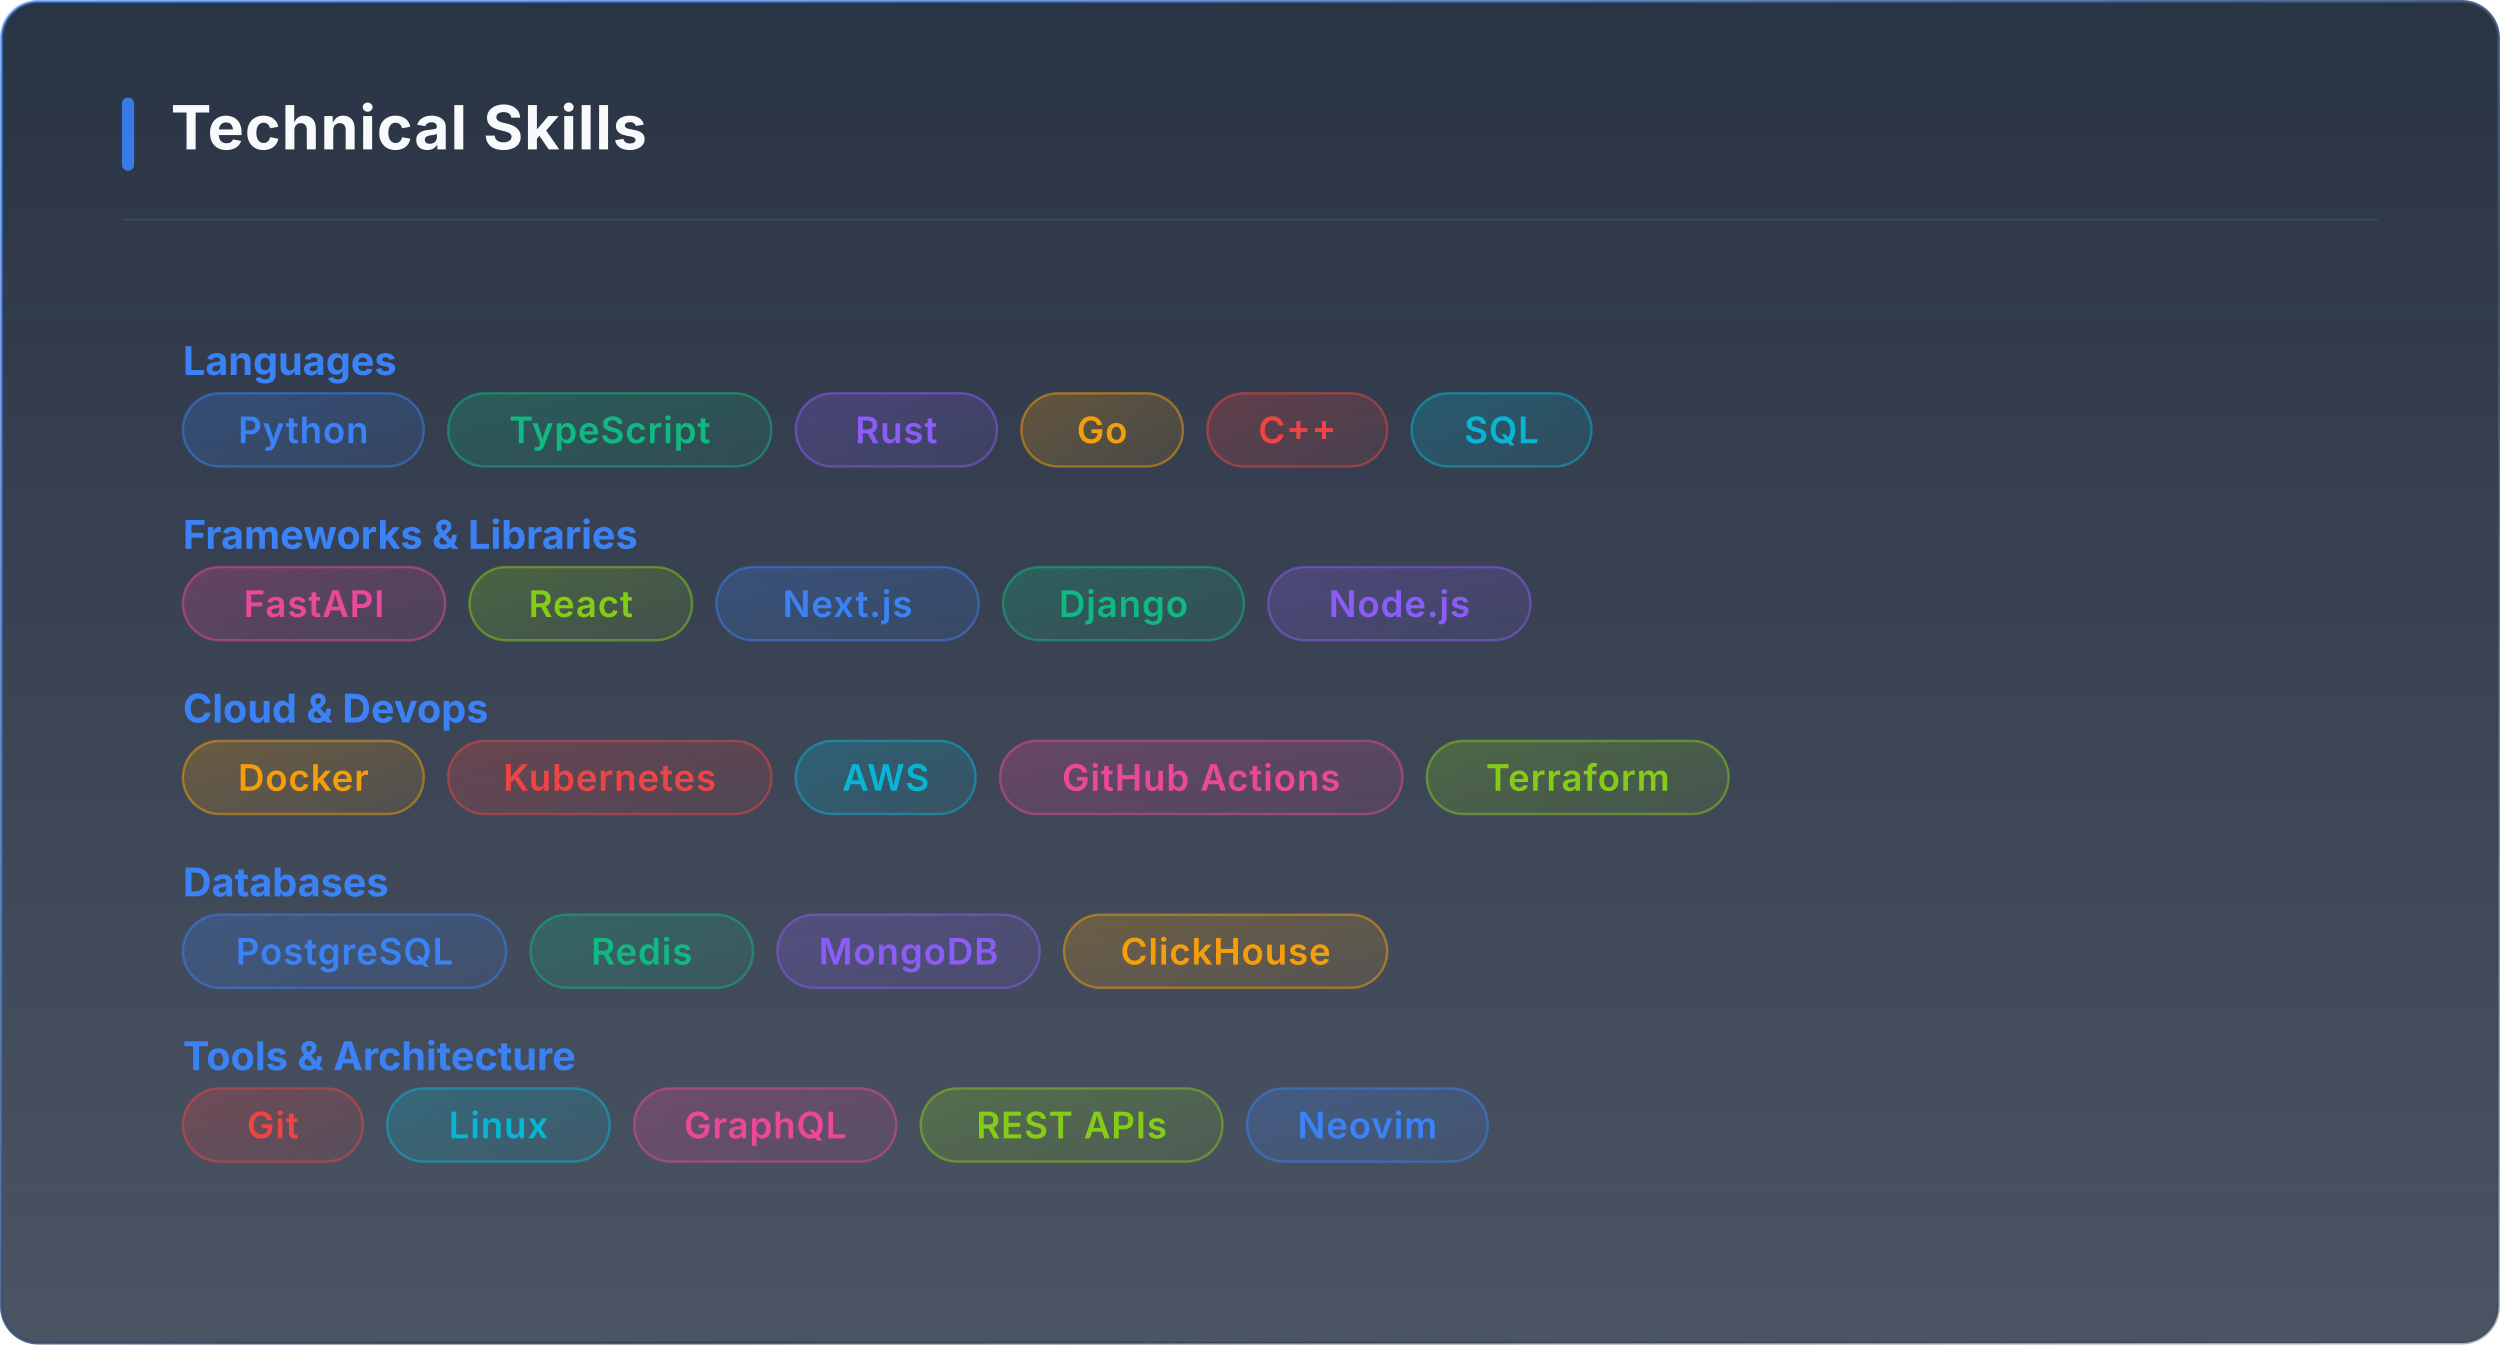
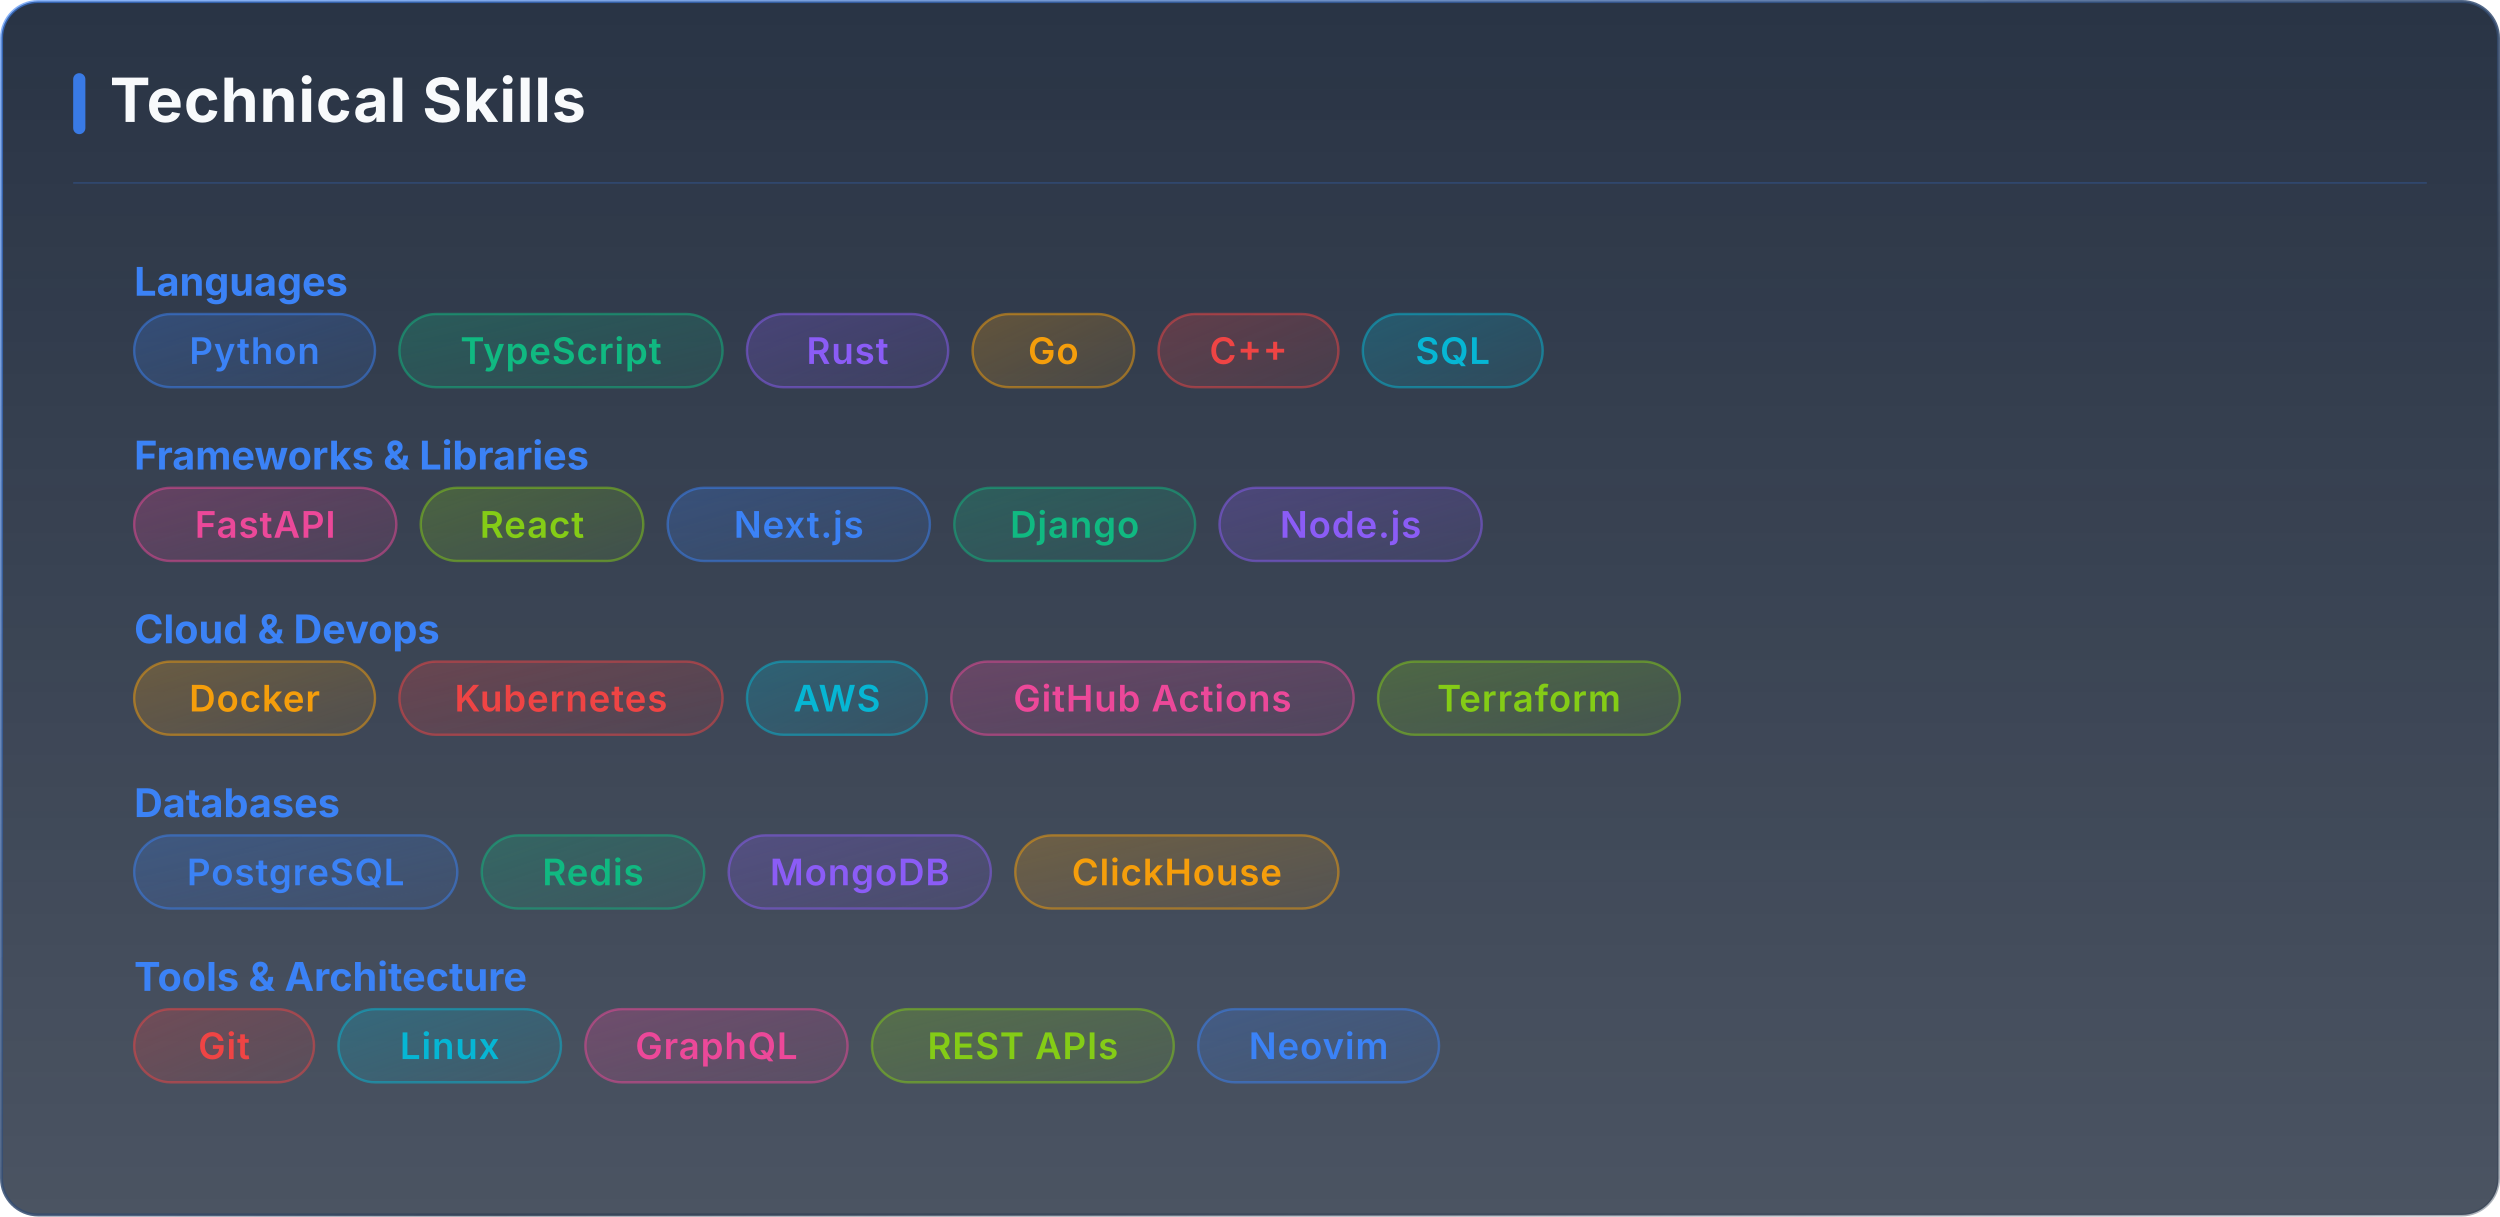
- <svg xmlns="http://www.w3.org/2000/svg" width="820" height="441" viewBox="0 0 820 441" role="img">
+ <svg xmlns="http://www.w3.org/2000/svg" width="820" height="399" viewBox="0 0 820 399" role="img">
  <defs>
    <linearGradient id="pf-progress-grad" x1="0%" y1="0%" x2="100%" y2="0%">
      <stop offset="0%" stop-color="#3B82F6" stop-opacity="0.75" />
      <stop offset="70%" stop-color="#3B82F6" />
      <stop offset="100%" stop-color="#EC4899" stop-opacity="0.9" />
    </linearGradient>
    <linearGradient id="pf-card-border" x1="0%" y1="0%" x2="100%" y2="100%">
      <stop offset="0%" stop-color="#3B82F6" stop-opacity="0.6" />
      <stop offset="60%" stop-color="#334155" stop-opacity="0.9" />
      <stop offset="100%" stop-color="#334155" stop-opacity="0.4" />
    </linearGradient>
    <linearGradient id="pf-card-bg" x1="0%" y1="0%" x2="0%" y2="100%">
      <stop offset="0%" stop-color="#1E293B" stop-opacity="0.95" />
      <stop offset="100%" stop-color="#1E293B" stop-opacity="0.8" />
    </linearGradient>
    <linearGradient id="pf-card-gradient" x1="0%" y1="0%" x2="100%" y2="0%">
      <stop offset="0%" stop-color="#3b0918" />
      <stop offset="50%" stop-color="#1e1333" />
      <stop offset="100%" stop-color="#091629" />
    </linearGradient>
    <linearGradient id="pf-track-bg" x1="0%" y1="0%" x2="100%" y2="0%">
      <stop offset="0%" stop-color="#94A3B8" stop-opacity="0.15" />
      <stop offset="100%" stop-color="#94A3B8" stop-opacity="0.08" />
    </linearGradient>
    <linearGradient id="pf-badge-0" x1="0%" y1="0%" x2="100%" y2="100%">
      <stop offset="0%" stop-color="#3B82F6" stop-opacity="0.25" />
      <stop offset="100%" stop-color="#3B82F6" stop-opacity="0.1" />
    </linearGradient>
    <linearGradient id="pf-badge-1" x1="0%" y1="0%" x2="100%" y2="100%">
      <stop offset="0%" stop-color="#10B981" stop-opacity="0.25" />
      <stop offset="100%" stop-color="#10B981" stop-opacity="0.1" />
    </linearGradient>
    <linearGradient id="pf-badge-2" x1="0%" y1="0%" x2="100%" y2="100%">
      <stop offset="0%" stop-color="#8B5CF6" stop-opacity="0.25" />
      <stop offset="100%" stop-color="#8B5CF6" stop-opacity="0.1" />
    </linearGradient>
    <linearGradient id="pf-badge-3" x1="0%" y1="0%" x2="100%" y2="100%">
      <stop offset="0%" stop-color="#F59E0B" stop-opacity="0.25" />
      <stop offset="100%" stop-color="#F59E0B" stop-opacity="0.1" />
    </linearGradient>
    <linearGradient id="pf-badge-4" x1="0%" y1="0%" x2="100%" y2="100%">
      <stop offset="0%" stop-color="#EF4444" stop-opacity="0.25" />
      <stop offset="100%" stop-color="#EF4444" stop-opacity="0.1" />
    </linearGradient>
    <linearGradient id="pf-badge-5" x1="0%" y1="0%" x2="100%" y2="100%">
      <stop offset="0%" stop-color="#06B6D4" stop-opacity="0.25" />
      <stop offset="100%" stop-color="#06B6D4" stop-opacity="0.1" />
    </linearGradient>
    <linearGradient id="pf-badge-6" x1="0%" y1="0%" x2="100%" y2="100%">
      <stop offset="0%" stop-color="#EC4899" stop-opacity="0.25" />
      <stop offset="100%" stop-color="#EC4899" stop-opacity="0.1" />
    </linearGradient>
    <linearGradient id="pf-badge-7" x1="0%" y1="0%" x2="100%" y2="100%">
      <stop offset="0%" stop-color="#84CC16" stop-opacity="0.25" />
      <stop offset="100%" stop-color="#84CC16" stop-opacity="0.1" />
    </linearGradient>
  </defs>
-   <svg x="0" y="0" width="820" height="441" viewBox="0 0 820 441" fill="none" role="group">
-     <rect x="0.5" y="0.5" width="819" height="440" fill="url(#pf-card-bg)" stroke="url(#pf-card-border)" stroke-width="1" rx="12" />
-     <rect x="40" y="32" width="4" height="24" rx="2" fill="#3B82F6" opacity="0.9" />
-     <text x="56" y="49" font-family="Inter, sans-serif" font-size="20" font-weight="700" fill="#F8FAFC" letter-spacing="0.3">Technical Skills</text>
-     <line x1="40" y1="72" x2="780" y2="72" stroke="#3B82F6" stroke-width="0.5" stroke-opacity="0.25" />
-     <text x="60" y="123" font-family="Inter, sans-serif" font-size="13" font-weight="700" fill="#3B82F6">Languages</text>
+   <svg x="0" y="0" width="820" height="399" viewBox="0 0 820 399" fill="none" role="group">
+     <rect x="0.5" y="0.5" width="819" height="398" fill="url(#pf-card-bg)" stroke="url(#pf-card-border)" stroke-width="1" rx="12" />
+     <rect x="24" y="24" width="4" height="20" rx="2" fill="#3B82F6" opacity="0.9" />
+     <text x="36" y="40" font-family="Inter, sans-serif" font-size="20" font-weight="700" fill="#F8FAFC" letter-spacing="0.3">Technical Skills</text>
+     <line x1="24" y1="60" x2="796" y2="60" stroke="#3B82F6" stroke-width="0.5" stroke-opacity="0.25" />
+     <text x="44" y="97" font-family="Inter, sans-serif" font-size="13" font-weight="700" fill="#3B82F6">Languages</text>
    <g role="term">
-       <rect x="60" y="129" width="79" height="24" rx="12" fill="url(#pf-badge-0)" stroke="#3B82F6" stroke-width="0.8" stroke-opacity="0.5" />
-       <text x="99.5" y="141.0" font-family="Inter, sans-serif" font-size="12" fill="#3B82F6" text-anchor="middle" dominant-baseline="central" font-weight="600" letter-spacing="0.3">Python</text>
+       <rect x="44" y="103" width="79" height="24" rx="12" fill="url(#pf-badge-0)" stroke="#3B82F6" stroke-width="0.8" stroke-opacity="0.5" />
+       <text x="83.5" y="115.0" font-family="Inter, sans-serif" font-size="12" fill="#3B82F6" text-anchor="middle" dominant-baseline="central" font-weight="600" letter-spacing="0.3">Python</text>
    </g>
    <g role="term">
-       <rect x="147" y="129" width="106" height="24" rx="12" fill="url(#pf-badge-1)" stroke="#10B981" stroke-width="0.8" stroke-opacity="0.5" />
-       <text x="200.0" y="141.0" font-family="Inter, sans-serif" font-size="12" fill="#10B981" text-anchor="middle" dominant-baseline="central" font-weight="600" letter-spacing="0.3">TypeScript</text>
+       <rect x="131" y="103" width="106" height="24" rx="12" fill="url(#pf-badge-1)" stroke="#10B981" stroke-width="0.8" stroke-opacity="0.5" />
+       <text x="184.0" y="115.0" font-family="Inter, sans-serif" font-size="12" fill="#10B981" text-anchor="middle" dominant-baseline="central" font-weight="600" letter-spacing="0.3">TypeScript</text>
    </g>
    <g role="term">
-       <rect x="261" y="129" width="66" height="24" rx="12" fill="url(#pf-badge-2)" stroke="#8B5CF6" stroke-width="0.8" stroke-opacity="0.5" />
-       <text x="294.0" y="141.0" font-family="Inter, sans-serif" font-size="12" fill="#8B5CF6" text-anchor="middle" dominant-baseline="central" font-weight="600" letter-spacing="0.3">Rust</text>
+       <rect x="245" y="103" width="66" height="24" rx="12" fill="url(#pf-badge-2)" stroke="#8B5CF6" stroke-width="0.8" stroke-opacity="0.5" />
+       <text x="278.0" y="115.0" font-family="Inter, sans-serif" font-size="12" fill="#8B5CF6" text-anchor="middle" dominant-baseline="central" font-weight="600" letter-spacing="0.3">Rust</text>
    </g>
    <g role="term">
-       <rect x="335" y="129" width="53" height="24" rx="12" fill="url(#pf-badge-3)" stroke="#F59E0B" stroke-width="0.8" stroke-opacity="0.5" />
-       <text x="361.5" y="141.0" font-family="Inter, sans-serif" font-size="12" fill="#F59E0B" text-anchor="middle" dominant-baseline="central" font-weight="600" letter-spacing="0.3">Go</text>
+       <rect x="319" y="103" width="53" height="24" rx="12" fill="url(#pf-badge-3)" stroke="#F59E0B" stroke-width="0.8" stroke-opacity="0.5" />
+       <text x="345.5" y="115.0" font-family="Inter, sans-serif" font-size="12" fill="#F59E0B" text-anchor="middle" dominant-baseline="central" font-weight="600" letter-spacing="0.3">Go</text>
    </g>
    <g role="term">
-       <rect x="396" y="129" width="59" height="24" rx="12" fill="url(#pf-badge-4)" stroke="#EF4444" stroke-width="0.8" stroke-opacity="0.5" />
-       <text x="425.5" y="141.0" font-family="Inter, sans-serif" font-size="12" fill="#EF4444" text-anchor="middle" dominant-baseline="central" font-weight="600" letter-spacing="0.3">C++</text>
+       <rect x="380" y="103" width="59" height="24" rx="12" fill="url(#pf-badge-4)" stroke="#EF4444" stroke-width="0.8" stroke-opacity="0.5" />
+       <text x="409.5" y="115.0" font-family="Inter, sans-serif" font-size="12" fill="#EF4444" text-anchor="middle" dominant-baseline="central" font-weight="600" letter-spacing="0.3">C++</text>
    </g>
    <g role="term">
-       <rect x="463" y="129" width="59" height="24" rx="12" fill="url(#pf-badge-5)" stroke="#06B6D4" stroke-width="0.8" stroke-opacity="0.5" />
-       <text x="492.5" y="141.0" font-family="Inter, sans-serif" font-size="12" fill="#06B6D4" text-anchor="middle" dominant-baseline="central" font-weight="600" letter-spacing="0.3">SQL</text>
+       <rect x="447" y="103" width="59" height="24" rx="12" fill="url(#pf-badge-5)" stroke="#06B6D4" stroke-width="0.8" stroke-opacity="0.5" />
+       <text x="476.5" y="115.0" font-family="Inter, sans-serif" font-size="12" fill="#06B6D4" text-anchor="middle" dominant-baseline="central" font-weight="600" letter-spacing="0.3">SQL</text>
    </g>
-     <text x="60" y="180" font-family="Inter, sans-serif" font-size="13" font-weight="700" fill="#3B82F6">Frameworks &amp; Libraries</text>
+     <text x="44" y="154" font-family="Inter, sans-serif" font-size="13" font-weight="700" fill="#3B82F6">Frameworks &amp; Libraries</text>
    <g role="term">
-       <rect x="60" y="186" width="86" height="24" rx="12" fill="url(#pf-badge-6)" stroke="#EC4899" stroke-width="0.8" stroke-opacity="0.5" />
-       <text x="103.0" y="198.0" font-family="Inter, sans-serif" font-size="12" fill="#EC4899" text-anchor="middle" dominant-baseline="central" font-weight="600" letter-spacing="0.3">FastAPI</text>
+       <rect x="44" y="160" width="86" height="24" rx="12" fill="url(#pf-badge-6)" stroke="#EC4899" stroke-width="0.8" stroke-opacity="0.5" />
+       <text x="87.0" y="172.0" font-family="Inter, sans-serif" font-size="12" fill="#EC4899" text-anchor="middle" dominant-baseline="central" font-weight="600" letter-spacing="0.3">FastAPI</text>
    </g>
    <g role="term">
-       <rect x="154" y="186" width="73" height="24" rx="12" fill="url(#pf-badge-7)" stroke="#84CC16" stroke-width="0.8" stroke-opacity="0.5" />
-       <text x="190.5" y="198.0" font-family="Inter, sans-serif" font-size="12" fill="#84CC16" text-anchor="middle" dominant-baseline="central" font-weight="600" letter-spacing="0.3">React</text>
+       <rect x="138" y="160" width="73" height="24" rx="12" fill="url(#pf-badge-7)" stroke="#84CC16" stroke-width="0.8" stroke-opacity="0.5" />
+       <text x="174.5" y="172.0" font-family="Inter, sans-serif" font-size="12" fill="#84CC16" text-anchor="middle" dominant-baseline="central" font-weight="600" letter-spacing="0.3">React</text>
    </g>
    <g role="term">
-       <rect x="235" y="186" width="86" height="24" rx="12" fill="url(#pf-badge-0)" stroke="#3B82F6" stroke-width="0.8" stroke-opacity="0.5" />
-       <text x="278.0" y="198.0" font-family="Inter, sans-serif" font-size="12" fill="#3B82F6" text-anchor="middle" dominant-baseline="central" font-weight="600" letter-spacing="0.3">Next.js</text>
+       <rect x="219" y="160" width="86" height="24" rx="12" fill="url(#pf-badge-0)" stroke="#3B82F6" stroke-width="0.8" stroke-opacity="0.5" />
+       <text x="262.0" y="172.0" font-family="Inter, sans-serif" font-size="12" fill="#3B82F6" text-anchor="middle" dominant-baseline="central" font-weight="600" letter-spacing="0.3">Next.js</text>
    </g>
    <g role="term">
-       <rect x="329" y="186" width="79" height="24" rx="12" fill="url(#pf-badge-1)" stroke="#10B981" stroke-width="0.8" stroke-opacity="0.5" />
-       <text x="368.5" y="198.0" font-family="Inter, sans-serif" font-size="12" fill="#10B981" text-anchor="middle" dominant-baseline="central" font-weight="600" letter-spacing="0.3">Django</text>
+       <rect x="313" y="160" width="79" height="24" rx="12" fill="url(#pf-badge-1)" stroke="#10B981" stroke-width="0.8" stroke-opacity="0.5" />
+       <text x="352.5" y="172.0" font-family="Inter, sans-serif" font-size="12" fill="#10B981" text-anchor="middle" dominant-baseline="central" font-weight="600" letter-spacing="0.3">Django</text>
    </g>
    <g role="term">
-       <rect x="416" y="186" width="86" height="24" rx="12" fill="url(#pf-badge-2)" stroke="#8B5CF6" stroke-width="0.8" stroke-opacity="0.5" />
-       <text x="459.0" y="198.0" font-family="Inter, sans-serif" font-size="12" fill="#8B5CF6" text-anchor="middle" dominant-baseline="central" font-weight="600" letter-spacing="0.3">Node.js</text>
+       <rect x="400" y="160" width="86" height="24" rx="12" fill="url(#pf-badge-2)" stroke="#8B5CF6" stroke-width="0.8" stroke-opacity="0.5" />
+       <text x="443.0" y="172.0" font-family="Inter, sans-serif" font-size="12" fill="#8B5CF6" text-anchor="middle" dominant-baseline="central" font-weight="600" letter-spacing="0.3">Node.js</text>
    </g>
-     <text x="60" y="237" font-family="Inter, sans-serif" font-size="13" font-weight="700" fill="#3B82F6">Cloud &amp; Devops</text>
+     <text x="44" y="211" font-family="Inter, sans-serif" font-size="13" font-weight="700" fill="#3B82F6">Cloud &amp; Devops</text>
    <g role="term">
-       <rect x="60" y="243" width="79" height="24" rx="12" fill="url(#pf-badge-3)" stroke="#F59E0B" stroke-width="0.8" stroke-opacity="0.5" />
-       <text x="99.5" y="255.0" font-family="Inter, sans-serif" font-size="12" fill="#F59E0B" text-anchor="middle" dominant-baseline="central" font-weight="600" letter-spacing="0.3">Docker</text>
+       <rect x="44" y="217" width="79" height="24" rx="12" fill="url(#pf-badge-3)" stroke="#F59E0B" stroke-width="0.8" stroke-opacity="0.5" />
+       <text x="83.5" y="229.0" font-family="Inter, sans-serif" font-size="12" fill="#F59E0B" text-anchor="middle" dominant-baseline="central" font-weight="600" letter-spacing="0.3">Docker</text>
    </g>
    <g role="term">
-       <rect x="147" y="243" width="106" height="24" rx="12" fill="url(#pf-badge-4)" stroke="#EF4444" stroke-width="0.8" stroke-opacity="0.5" />
-       <text x="200.0" y="255.0" font-family="Inter, sans-serif" font-size="12" fill="#EF4444" text-anchor="middle" dominant-baseline="central" font-weight="600" letter-spacing="0.3">Kubernetes</text>
+       <rect x="131" y="217" width="106" height="24" rx="12" fill="url(#pf-badge-4)" stroke="#EF4444" stroke-width="0.8" stroke-opacity="0.5" />
+       <text x="184.0" y="229.0" font-family="Inter, sans-serif" font-size="12" fill="#EF4444" text-anchor="middle" dominant-baseline="central" font-weight="600" letter-spacing="0.3">Kubernetes</text>
    </g>
    <g role="term">
-       <rect x="261" y="243" width="59" height="24" rx="12" fill="url(#pf-badge-5)" stroke="#06B6D4" stroke-width="0.8" stroke-opacity="0.5" />
-       <text x="290.5" y="255.0" font-family="Inter, sans-serif" font-size="12" fill="#06B6D4" text-anchor="middle" dominant-baseline="central" font-weight="600" letter-spacing="0.3">AWS</text>
+       <rect x="245" y="217" width="59" height="24" rx="12" fill="url(#pf-badge-5)" stroke="#06B6D4" stroke-width="0.8" stroke-opacity="0.5" />
+       <text x="274.5" y="229.0" font-family="Inter, sans-serif" font-size="12" fill="#06B6D4" text-anchor="middle" dominant-baseline="central" font-weight="600" letter-spacing="0.3">AWS</text>
    </g>
    <g role="term">
-       <rect x="328" y="243" width="132" height="24" rx="12" fill="url(#pf-badge-6)" stroke="#EC4899" stroke-width="0.8" stroke-opacity="0.5" />
-       <text x="394.0" y="255.0" font-family="Inter, sans-serif" font-size="12" fill="#EC4899" text-anchor="middle" dominant-baseline="central" font-weight="600" letter-spacing="0.3">GitHub Actions</text>
+       <rect x="312" y="217" width="132" height="24" rx="12" fill="url(#pf-badge-6)" stroke="#EC4899" stroke-width="0.8" stroke-opacity="0.5" />
+       <text x="378.0" y="229.0" font-family="Inter, sans-serif" font-size="12" fill="#EC4899" text-anchor="middle" dominant-baseline="central" font-weight="600" letter-spacing="0.3">GitHub Actions</text>
    </g>
    <g role="term">
-       <rect x="468" y="243" width="99" height="24" rx="12" fill="url(#pf-badge-7)" stroke="#84CC16" stroke-width="0.8" stroke-opacity="0.5" />
-       <text x="517.5" y="255.0" font-family="Inter, sans-serif" font-size="12" fill="#84CC16" text-anchor="middle" dominant-baseline="central" font-weight="600" letter-spacing="0.3">Terraform</text>
+       <rect x="452" y="217" width="99" height="24" rx="12" fill="url(#pf-badge-7)" stroke="#84CC16" stroke-width="0.8" stroke-opacity="0.5" />
+       <text x="501.5" y="229.0" font-family="Inter, sans-serif" font-size="12" fill="#84CC16" text-anchor="middle" dominant-baseline="central" font-weight="600" letter-spacing="0.3">Terraform</text>
    </g>
-     <text x="60" y="294" font-family="Inter, sans-serif" font-size="13" font-weight="700" fill="#3B82F6">Databases</text>
+     <text x="44" y="268" font-family="Inter, sans-serif" font-size="13" font-weight="700" fill="#3B82F6">Databases</text>
    <g role="term">
-       <rect x="60" y="300" width="106" height="24" rx="12" fill="url(#pf-badge-0)" stroke="#3B82F6" stroke-width="0.8" stroke-opacity="0.5" />
-       <text x="113.0" y="312.0" font-family="Inter, sans-serif" font-size="12" fill="#3B82F6" text-anchor="middle" dominant-baseline="central" font-weight="600" letter-spacing="0.3">PostgreSQL</text>
+       <rect x="44" y="274" width="106" height="24" rx="12" fill="url(#pf-badge-0)" stroke="#3B82F6" stroke-width="0.8" stroke-opacity="0.5" />
+       <text x="97.0" y="286.0" font-family="Inter, sans-serif" font-size="12" fill="#3B82F6" text-anchor="middle" dominant-baseline="central" font-weight="600" letter-spacing="0.3">PostgreSQL</text>
    </g>
    <g role="term">
-       <rect x="174" y="300" width="73" height="24" rx="12" fill="url(#pf-badge-1)" stroke="#10B981" stroke-width="0.8" stroke-opacity="0.5" />
-       <text x="210.5" y="312.0" font-family="Inter, sans-serif" font-size="12" fill="#10B981" text-anchor="middle" dominant-baseline="central" font-weight="600" letter-spacing="0.3">Redis</text>
+       <rect x="158" y="274" width="73" height="24" rx="12" fill="url(#pf-badge-1)" stroke="#10B981" stroke-width="0.8" stroke-opacity="0.5" />
+       <text x="194.5" y="286.0" font-family="Inter, sans-serif" font-size="12" fill="#10B981" text-anchor="middle" dominant-baseline="central" font-weight="600" letter-spacing="0.3">Redis</text>
    </g>
    <g role="term">
-       <rect x="255" y="300" width="86" height="24" rx="12" fill="url(#pf-badge-2)" stroke="#8B5CF6" stroke-width="0.8" stroke-opacity="0.5" />
-       <text x="298.0" y="312.0" font-family="Inter, sans-serif" font-size="12" fill="#8B5CF6" text-anchor="middle" dominant-baseline="central" font-weight="600" letter-spacing="0.3">MongoDB</text>
+       <rect x="239" y="274" width="86" height="24" rx="12" fill="url(#pf-badge-2)" stroke="#8B5CF6" stroke-width="0.8" stroke-opacity="0.5" />
+       <text x="282.0" y="286.0" font-family="Inter, sans-serif" font-size="12" fill="#8B5CF6" text-anchor="middle" dominant-baseline="central" font-weight="600" letter-spacing="0.3">MongoDB</text>
    </g>
    <g role="term">
-       <rect x="349" y="300" width="106" height="24" rx="12" fill="url(#pf-badge-3)" stroke="#F59E0B" stroke-width="0.8" stroke-opacity="0.5" />
-       <text x="402.0" y="312.0" font-family="Inter, sans-serif" font-size="12" fill="#F59E0B" text-anchor="middle" dominant-baseline="central" font-weight="600" letter-spacing="0.3">ClickHouse</text>
+       <rect x="333" y="274" width="106" height="24" rx="12" fill="url(#pf-badge-3)" stroke="#F59E0B" stroke-width="0.8" stroke-opacity="0.5" />
+       <text x="386.0" y="286.0" font-family="Inter, sans-serif" font-size="12" fill="#F59E0B" text-anchor="middle" dominant-baseline="central" font-weight="600" letter-spacing="0.3">ClickHouse</text>
    </g>
-     <text x="60" y="351" font-family="Inter, sans-serif" font-size="13" font-weight="700" fill="#3B82F6">Tools &amp; Architecture</text>
+     <text x="44" y="325" font-family="Inter, sans-serif" font-size="13" font-weight="700" fill="#3B82F6">Tools &amp; Architecture</text>
    <g role="term">
-       <rect x="60" y="357" width="59" height="24" rx="12" fill="url(#pf-badge-4)" stroke="#EF4444" stroke-width="0.8" stroke-opacity="0.5" />
-       <text x="89.5" y="369.0" font-family="Inter, sans-serif" font-size="12" fill="#EF4444" text-anchor="middle" dominant-baseline="central" font-weight="600" letter-spacing="0.3">Git</text>
+       <rect x="44" y="331" width="59" height="24" rx="12" fill="url(#pf-badge-4)" stroke="#EF4444" stroke-width="0.8" stroke-opacity="0.5" />
+       <text x="73.5" y="343.0" font-family="Inter, sans-serif" font-size="12" fill="#EF4444" text-anchor="middle" dominant-baseline="central" font-weight="600" letter-spacing="0.3">Git</text>
    </g>
    <g role="term">
-       <rect x="127" y="357" width="73" height="24" rx="12" fill="url(#pf-badge-5)" stroke="#06B6D4" stroke-width="0.8" stroke-opacity="0.5" />
-       <text x="163.5" y="369.0" font-family="Inter, sans-serif" font-size="12" fill="#06B6D4" text-anchor="middle" dominant-baseline="central" font-weight="600" letter-spacing="0.3">Linux</text>
+       <rect x="111" y="331" width="73" height="24" rx="12" fill="url(#pf-badge-5)" stroke="#06B6D4" stroke-width="0.8" stroke-opacity="0.5" />
+       <text x="147.5" y="343.0" font-family="Inter, sans-serif" font-size="12" fill="#06B6D4" text-anchor="middle" dominant-baseline="central" font-weight="600" letter-spacing="0.3">Linux</text>
    </g>
    <g role="term">
-       <rect x="208" y="357" width="86" height="24" rx="12" fill="url(#pf-badge-6)" stroke="#EC4899" stroke-width="0.8" stroke-opacity="0.5" />
-       <text x="251.0" y="369.0" font-family="Inter, sans-serif" font-size="12" fill="#EC4899" text-anchor="middle" dominant-baseline="central" font-weight="600" letter-spacing="0.3">GraphQL</text>
+       <rect x="192" y="331" width="86" height="24" rx="12" fill="url(#pf-badge-6)" stroke="#EC4899" stroke-width="0.8" stroke-opacity="0.5" />
+       <text x="235.0" y="343.0" font-family="Inter, sans-serif" font-size="12" fill="#EC4899" text-anchor="middle" dominant-baseline="central" font-weight="600" letter-spacing="0.3">GraphQL</text>
    </g>
    <g role="term">
-       <rect x="302" y="357" width="99" height="24" rx="12" fill="url(#pf-badge-7)" stroke="#84CC16" stroke-width="0.8" stroke-opacity="0.5" />
-       <text x="351.5" y="369.0" font-family="Inter, sans-serif" font-size="12" fill="#84CC16" text-anchor="middle" dominant-baseline="central" font-weight="600" letter-spacing="0.3">REST APIs</text>
+       <rect x="286" y="331" width="99" height="24" rx="12" fill="url(#pf-badge-7)" stroke="#84CC16" stroke-width="0.8" stroke-opacity="0.5" />
+       <text x="335.5" y="343.0" font-family="Inter, sans-serif" font-size="12" fill="#84CC16" text-anchor="middle" dominant-baseline="central" font-weight="600" letter-spacing="0.3">REST APIs</text>
    </g>
    <g role="term">
-       <rect x="409" y="357" width="79" height="24" rx="12" fill="url(#pf-badge-0)" stroke="#3B82F6" stroke-width="0.8" stroke-opacity="0.5" />
-       <text x="448.5" y="369.0" font-family="Inter, sans-serif" font-size="12" fill="#3B82F6" text-anchor="middle" dominant-baseline="central" font-weight="600" letter-spacing="0.3">Neovim</text>
+       <rect x="393" y="331" width="79" height="24" rx="12" fill="url(#pf-badge-0)" stroke="#3B82F6" stroke-width="0.8" stroke-opacity="0.5" />
+       <text x="432.5" y="343.0" font-family="Inter, sans-serif" font-size="12" fill="#3B82F6" text-anchor="middle" dominant-baseline="central" font-weight="600" letter-spacing="0.3">Neovim</text>
    </g>
  </svg>
</svg>
